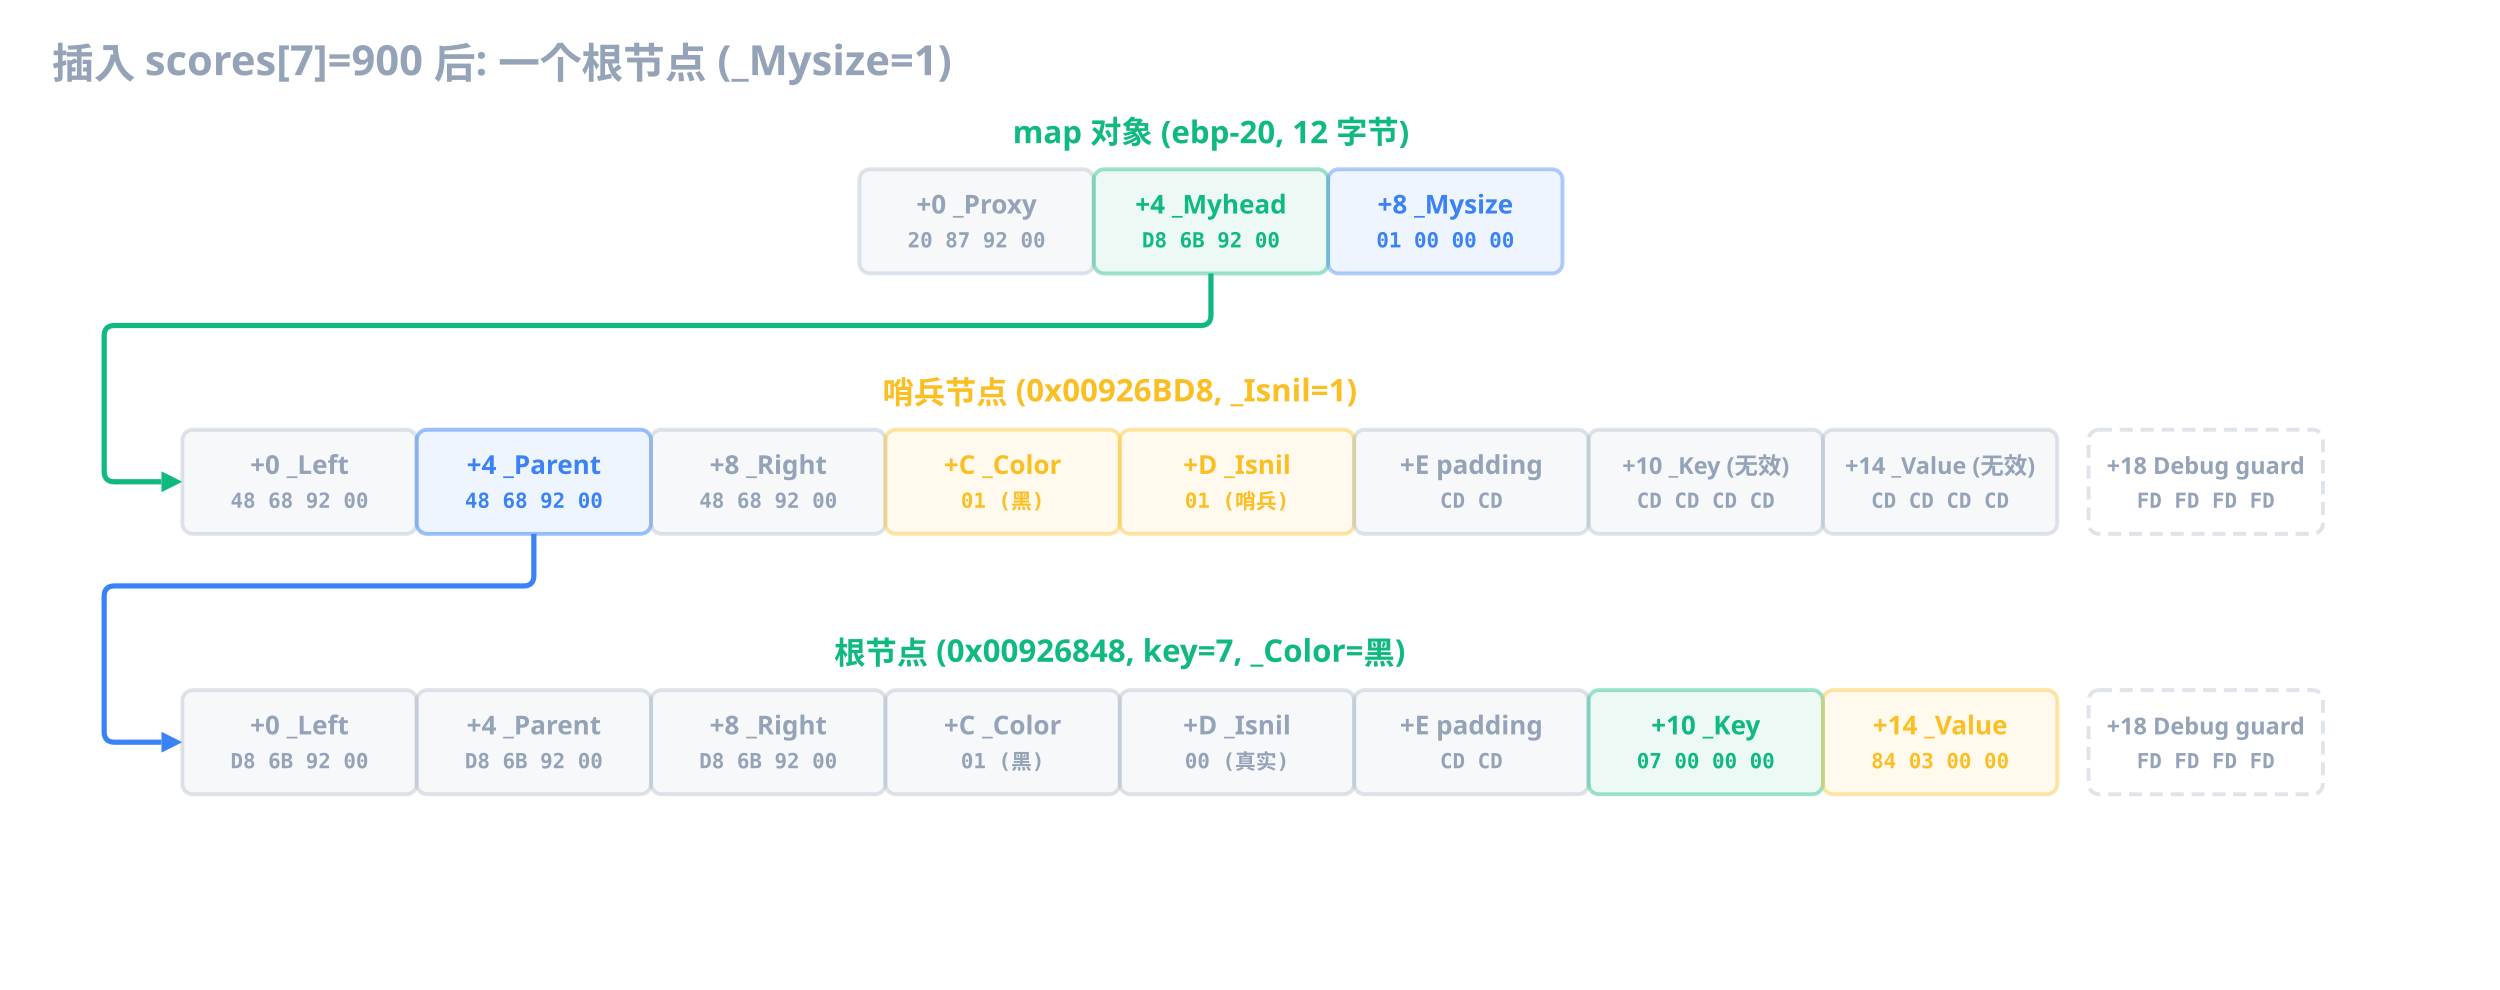
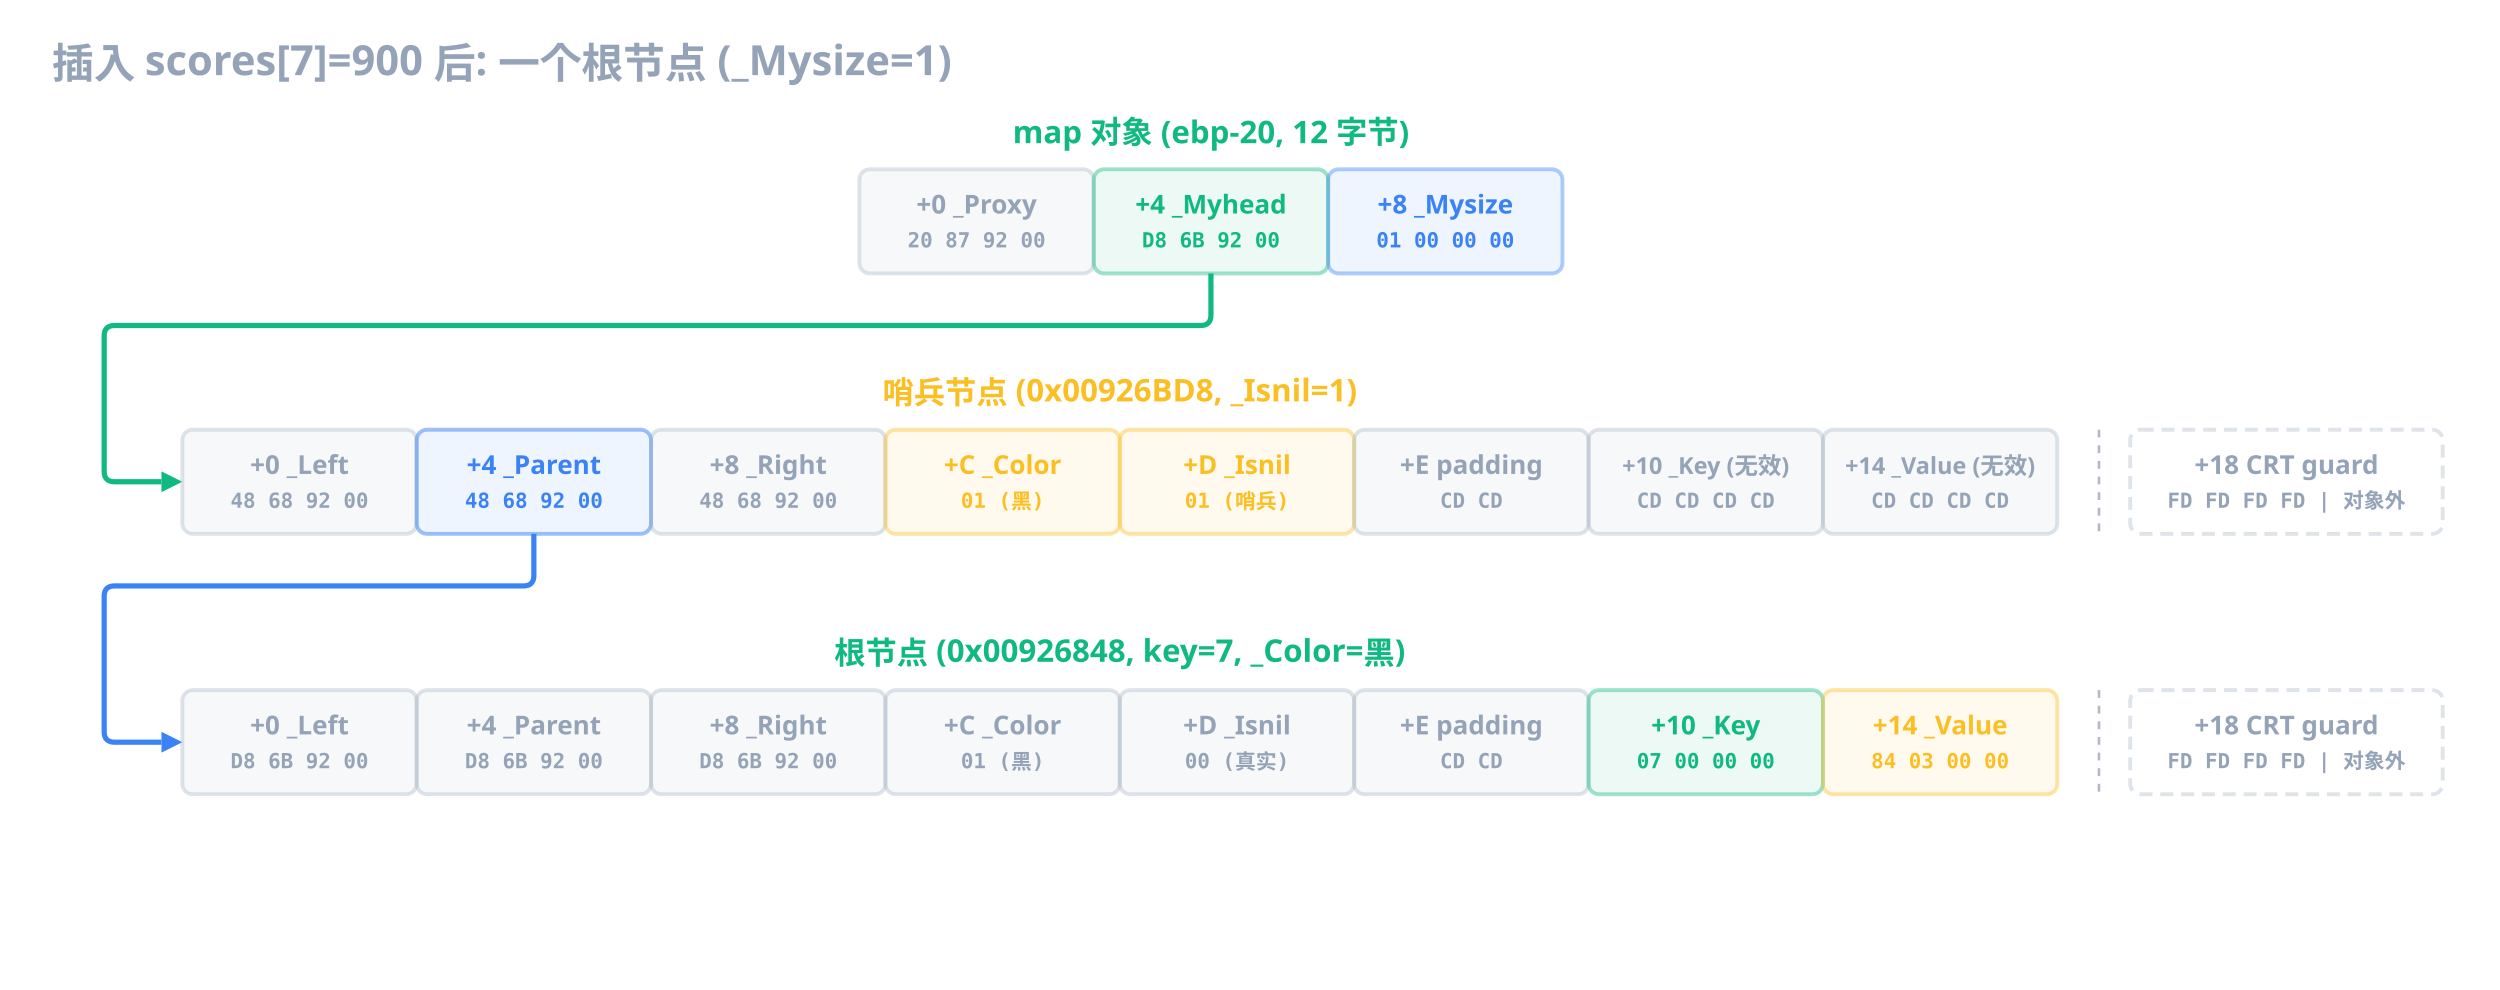
<svg xmlns="http://www.w3.org/2000/svg" viewBox="0 0 960 380" width="100%" height="100%" font-family="'Noto Sans SC','Microsoft YaHei','PingFang SC','Hiragino Sans GB',sans-serif" font-size="14">
  <text x="20" y="30" font-size="16" font-weight="bold" fill="#94a3b8">插入 scores[7]=900 后: 一个根节点 (_Mysize=1)</text>
  <g transform="translate(330, 55)">
    <text x="135" y="0" font-size="12" font-weight="bold" text-anchor="middle" fill="#10b981">map 对象 (ebp-20, 12 字节)</text>
    <rect x="0" y="10" width="90" height="40" rx="4" fill="#94a3b8" fill-opacity="0.08" stroke="#94a3b8" stroke-opacity="0.3" stroke-width="1.5" />
    <text x="45" y="27" font-size="10" font-weight="bold" text-anchor="middle" fill="#94a3b8">+0 _Proxy</text>
    <text x="45" y="40" font-family="monospace" font-size="8" font-weight="bold" text-anchor="middle" fill="#94a3b8">20 87 92 00</text>
    <rect x="90" y="10" width="90" height="40" rx="4" fill="#10b981" fill-opacity="0.08" stroke="#10b981" stroke-opacity="0.4" stroke-width="1.5" />
    <text x="135" y="27" font-size="10" font-weight="bold" text-anchor="middle" fill="#10b981">+4 _Myhead</text>
    <text x="135" y="40" font-family="monospace" font-size="8" font-weight="bold" text-anchor="middle" fill="#10b981">D8 6B 92 00</text>
    <rect x="180" y="10" width="90" height="40" rx="4" fill="#3b82f6" fill-opacity="0.08" stroke="#3b82f6" stroke-opacity="0.4" stroke-width="1.5" />
    <text x="225" y="27" font-size="10" font-weight="bold" text-anchor="middle" fill="#3b82f6">+8 _Mysize</text>
    <text x="225" y="40" font-family="monospace" font-size="8" font-weight="bold" text-anchor="middle" fill="#3b82f6">01 00 00 00</text>
  </g>
  <path d="M 465 105 L 465 121 Q 465 125 461 125 L 44 125 Q 40 125 40 129 L 40 181 Q 40 185 44 185 L 62 185" fill="none" stroke="#10b981" stroke-width="2" />
  <polygon points="62,181 70,185 62,189" fill="#10b981" />
  <g transform="translate(70, 155)">
    <text x="360" y="0" font-size="12" font-weight="bold" text-anchor="middle" fill="#fbbf24">哨兵节点 (0x00926BD8, _Isnil=1)</text>
    <rect x="0" y="10" width="90" height="40" rx="4" fill="#94a3b8" fill-opacity="0.08" stroke="#94a3b8" stroke-opacity="0.3" stroke-width="1.5" />
    <text x="45" y="27" font-size="10" font-weight="bold" text-anchor="middle" fill="#94a3b8">+0 _Left</text>
    <text x="45" y="40" font-family="monospace" font-size="8" font-weight="bold" text-anchor="middle" fill="#94a3b8">48 68 92 00</text>
    <rect x="90" y="10" width="90" height="40" rx="4" fill="#3b82f6" fill-opacity="0.08" stroke="#3b82f6" stroke-opacity="0.5" stroke-width="1.5" />
    <text x="135" y="27" font-size="10" font-weight="bold" text-anchor="middle" fill="#3b82f6">+4 _Parent</text>
    <text x="135" y="40" font-family="monospace" font-size="8" font-weight="bold" text-anchor="middle" fill="#3b82f6">48 68 92 00</text>
    <rect x="180" y="10" width="90" height="40" rx="4" fill="#94a3b8" fill-opacity="0.08" stroke="#94a3b8" stroke-opacity="0.3" stroke-width="1.5" />
    <text x="225" y="27" font-size="10" font-weight="bold" text-anchor="middle" fill="#94a3b8">+8 _Right</text>
    <text x="225" y="40" font-family="monospace" font-size="8" font-weight="bold" text-anchor="middle" fill="#94a3b8">48 68 92 00</text>
    <rect x="270" y="10" width="90" height="40" rx="4" fill="#fbbf24" fill-opacity="0.08" stroke="#fbbf24" stroke-opacity="0.4" stroke-width="1.5" />
    <text x="315" y="27" font-size="10" font-weight="bold" text-anchor="middle" fill="#fbbf24">+C _Color</text>
    <text x="315" y="40" font-family="monospace" font-size="8" font-weight="bold" text-anchor="middle" fill="#fbbf24">01 (黑)</text>
    <rect x="360" y="10" width="90" height="40" rx="4" fill="#fbbf24" fill-opacity="0.08" stroke="#fbbf24" stroke-opacity="0.4" stroke-width="1.5" />
    <text x="405" y="27" font-size="10" font-weight="bold" text-anchor="middle" fill="#fbbf24">+D _Isnil</text>
    <text x="405" y="40" font-family="monospace" font-size="8" font-weight="bold" text-anchor="middle" fill="#fbbf24">01 (哨兵)</text>
    <rect x="450" y="10" width="90" height="40" rx="4" fill="#94a3b8" fill-opacity="0.08" stroke="#94a3b8" stroke-opacity="0.3" stroke-width="1.5" />
    <text x="495" y="27" font-size="10" font-weight="bold" text-anchor="middle" fill="#94a3b8">+E padding</text>
    <text x="495" y="40" font-family="monospace" font-size="8" font-weight="bold" text-anchor="middle" fill="#94a3b8">CD CD</text>
    <rect x="540" y="10" width="90" height="40" rx="4" fill="#94a3b8" fill-opacity="0.08" stroke="#94a3b8" stroke-opacity="0.3" stroke-width="1.5" />
    <text x="585" y="27" font-size="9" font-weight="bold" text-anchor="middle" fill="#94a3b8">+10 _Key (无效)</text>
    <text x="585" y="40" font-family="monospace" font-size="8" font-weight="bold" text-anchor="middle" fill="#94a3b8">CD CD CD CD</text>
    <rect x="630" y="10" width="90" height="40" rx="4" fill="#94a3b8" fill-opacity="0.08" stroke="#94a3b8" stroke-opacity="0.3" stroke-width="1.5" />
    <text x="675" y="27" font-size="9" font-weight="bold" text-anchor="middle" fill="#94a3b8">+14 _Value (无效)</text>
    <text x="675" y="40" font-family="monospace" font-size="8" font-weight="bold" text-anchor="middle" fill="#94a3b8">CD CD CD CD</text>
-     <rect x="732" y="10" width="90" height="40" rx="4" fill="none" stroke="#94a3b8" stroke-opacity="0.3" stroke-width="1.5" stroke-dasharray="5,3" />
-     <text x="777" y="27" font-size="9" font-weight="bold" text-anchor="middle" fill="#94a3b8">+18 Debug guard</text>
-     <text x="777" y="40" font-family="monospace" font-size="8" font-weight="bold" text-anchor="middle" fill="#94a3b8">FD FD FD FD</text>
+     <line x1="736" y1="10" x2="736" y2="50" stroke="#64748b" stroke-opacity="0.5" stroke-width="1" stroke-dasharray="3,3" />
+     <rect x="748" y="10" width="120" height="40" rx="4" fill="none" stroke="#94a3b8" stroke-opacity="0.3" stroke-width="1.5" stroke-dasharray="5,3" />
+     <text x="808" y="27" font-size="10" font-weight="bold" text-anchor="middle" fill="#94a3b8">+18 CRT guard</text>
+     <text x="808" y="40" font-family="monospace" font-size="8" font-weight="bold" text-anchor="middle" fill="#94a3b8">FD FD FD FD | 对象外</text>
  </g>
  <path d="M 205 205 L 205 221 Q 205 225 201 225 L 44 225 Q 40 225 40 229 L 40 281 Q 40 285 44 285 L 62 285" fill="none" stroke="#3b82f6" stroke-width="2" />
  <polygon points="62,281 70,285 62,289" fill="#3b82f6" />
  <g transform="translate(70, 255)">
    <text x="360" y="0" font-size="12" font-weight="bold" text-anchor="middle" fill="#10b981">根节点 (0x00926848, key=7, _Color=黑)</text>
    <rect x="0" y="10" width="90" height="40" rx="4" fill="#94a3b8" fill-opacity="0.08" stroke="#94a3b8" stroke-opacity="0.3" stroke-width="1.5" />
    <text x="45" y="27" font-size="10" font-weight="bold" text-anchor="middle" fill="#94a3b8">+0 _Left</text>
    <text x="45" y="40" font-family="monospace" font-size="8" font-weight="bold" text-anchor="middle" fill="#94a3b8">D8 6B 92 00</text>
    <rect x="90" y="10" width="90" height="40" rx="4" fill="#94a3b8" fill-opacity="0.08" stroke="#94a3b8" stroke-opacity="0.3" stroke-width="1.5" />
    <text x="135" y="27" font-size="10" font-weight="bold" text-anchor="middle" fill="#94a3b8">+4 _Parent</text>
    <text x="135" y="40" font-family="monospace" font-size="8" font-weight="bold" text-anchor="middle" fill="#94a3b8">D8 6B 92 00</text>
    <rect x="180" y="10" width="90" height="40" rx="4" fill="#94a3b8" fill-opacity="0.08" stroke="#94a3b8" stroke-opacity="0.3" stroke-width="1.5" />
    <text x="225" y="27" font-size="10" font-weight="bold" text-anchor="middle" fill="#94a3b8">+8 _Right</text>
    <text x="225" y="40" font-family="monospace" font-size="8" font-weight="bold" text-anchor="middle" fill="#94a3b8">D8 6B 92 00</text>
    <rect x="270" y="10" width="90" height="40" rx="4" fill="#94a3b8" fill-opacity="0.08" stroke="#94a3b8" stroke-opacity="0.3" stroke-width="1.5" />
    <text x="315" y="27" font-size="10" font-weight="bold" text-anchor="middle" fill="#94a3b8">+C _Color</text>
    <text x="315" y="40" font-family="monospace" font-size="8" font-weight="bold" text-anchor="middle" fill="#94a3b8">01 (黑)</text>
    <rect x="360" y="10" width="90" height="40" rx="4" fill="#94a3b8" fill-opacity="0.08" stroke="#94a3b8" stroke-opacity="0.3" stroke-width="1.5" />
    <text x="405" y="27" font-size="10" font-weight="bold" text-anchor="middle" fill="#94a3b8">+D _Isnil</text>
    <text x="405" y="40" font-family="monospace" font-size="8" font-weight="bold" text-anchor="middle" fill="#94a3b8">00 (真实)</text>
    <rect x="450" y="10" width="90" height="40" rx="4" fill="#94a3b8" fill-opacity="0.08" stroke="#94a3b8" stroke-opacity="0.3" stroke-width="1.5" />
    <text x="495" y="27" font-size="10" font-weight="bold" text-anchor="middle" fill="#94a3b8">+E padding</text>
    <text x="495" y="40" font-family="monospace" font-size="8" font-weight="bold" text-anchor="middle" fill="#94a3b8">CD CD</text>
    <rect x="540" y="10" width="90" height="40" rx="4" fill="#10b981" fill-opacity="0.08" stroke="#10b981" stroke-opacity="0.4" stroke-width="1.5" />
    <text x="585" y="27" font-size="10" font-weight="bold" text-anchor="middle" fill="#10b981">+10 _Key</text>
    <text x="585" y="40" font-family="monospace" font-size="8" font-weight="bold" text-anchor="middle" fill="#10b981">07 00 00 00</text>
    <rect x="630" y="10" width="90" height="40" rx="4" fill="#fbbf24" fill-opacity="0.08" stroke="#fbbf24" stroke-opacity="0.4" stroke-width="1.5" />
    <text x="675" y="27" font-size="10" font-weight="bold" text-anchor="middle" fill="#fbbf24">+14 _Value</text>
    <text x="675" y="40" font-family="monospace" font-size="8" font-weight="bold" text-anchor="middle" fill="#fbbf24">84 03 00 00</text>
-     <rect x="732" y="10" width="90" height="40" rx="4" fill="none" stroke="#94a3b8" stroke-opacity="0.3" stroke-width="1.5" stroke-dasharray="5,3" />
-     <text x="777" y="27" font-size="9" font-weight="bold" text-anchor="middle" fill="#94a3b8">+18 Debug guard</text>
-     <text x="777" y="40" font-family="monospace" font-size="8" font-weight="bold" text-anchor="middle" fill="#94a3b8">FD FD FD FD</text>
+     <line x1="736" y1="10" x2="736" y2="50" stroke="#64748b" stroke-opacity="0.5" stroke-width="1" stroke-dasharray="3,3" />
+     <rect x="748" y="10" width="120" height="40" rx="4" fill="none" stroke="#94a3b8" stroke-opacity="0.3" stroke-width="1.5" stroke-dasharray="5,3" />
+     <text x="808" y="27" font-size="10" font-weight="bold" text-anchor="middle" fill="#94a3b8">+18 CRT guard</text>
+     <text x="808" y="40" font-family="monospace" font-size="8" font-weight="bold" text-anchor="middle" fill="#94a3b8">FD FD FD FD | 对象外</text>
  </g>
</svg>
